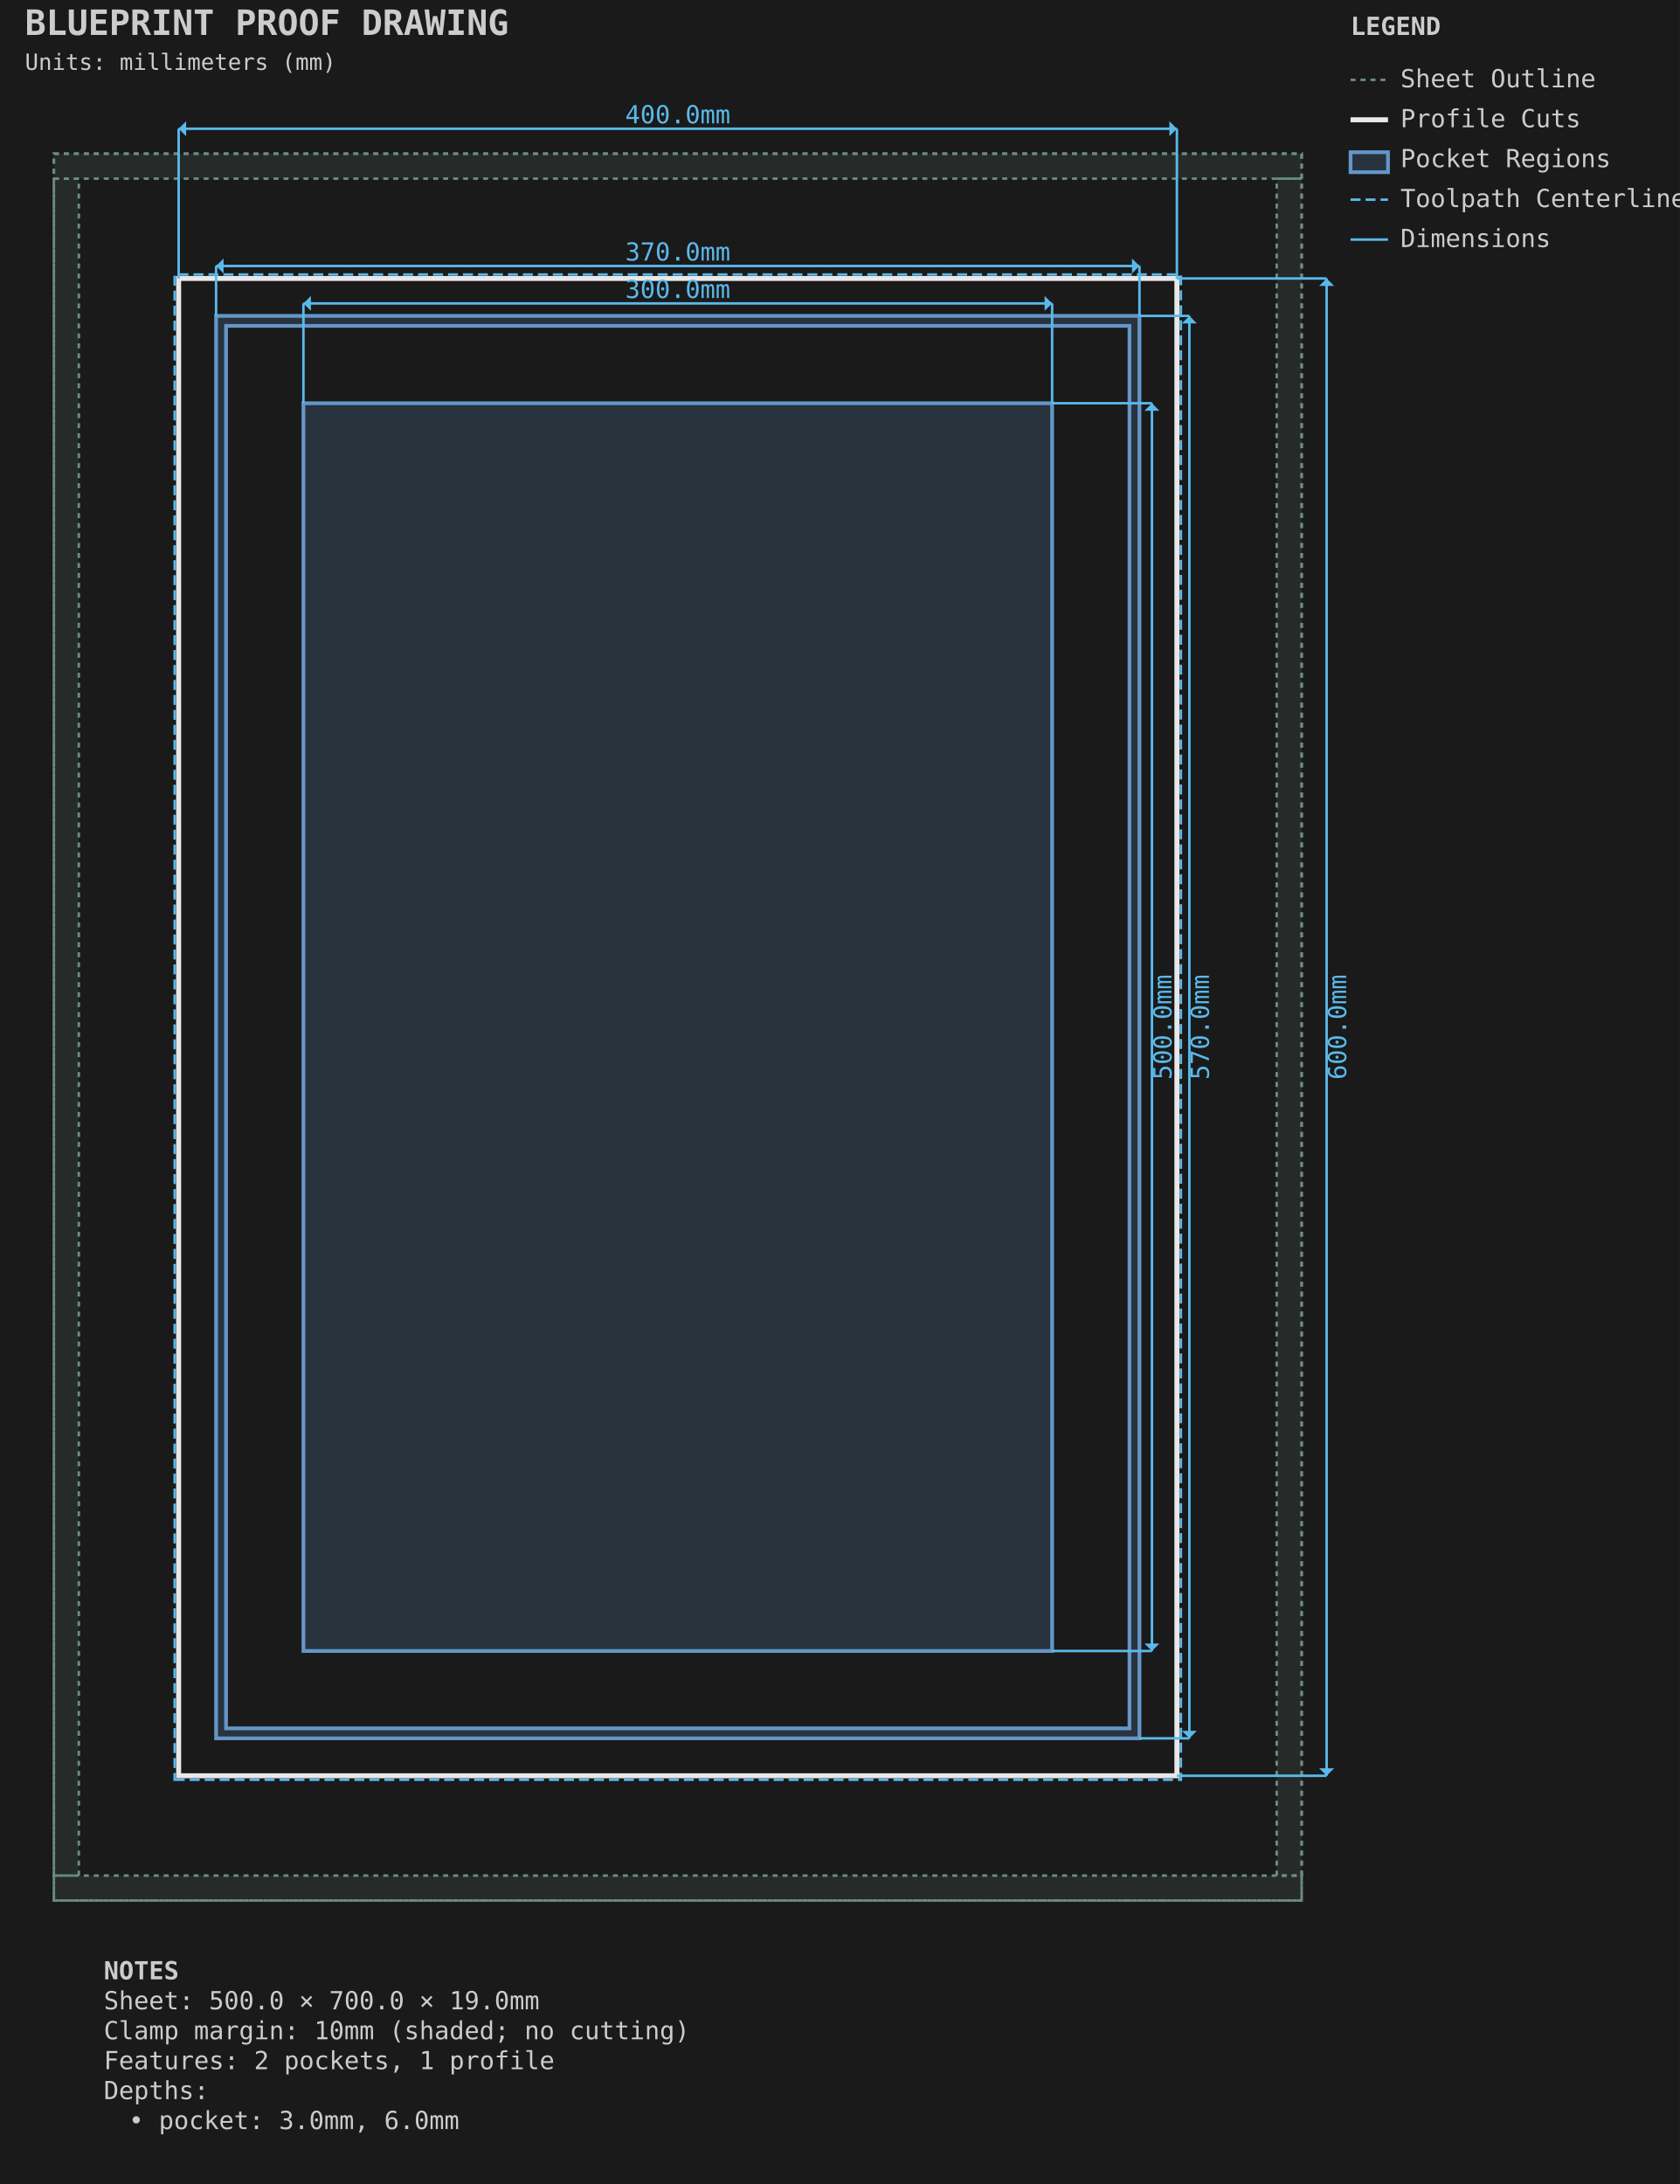
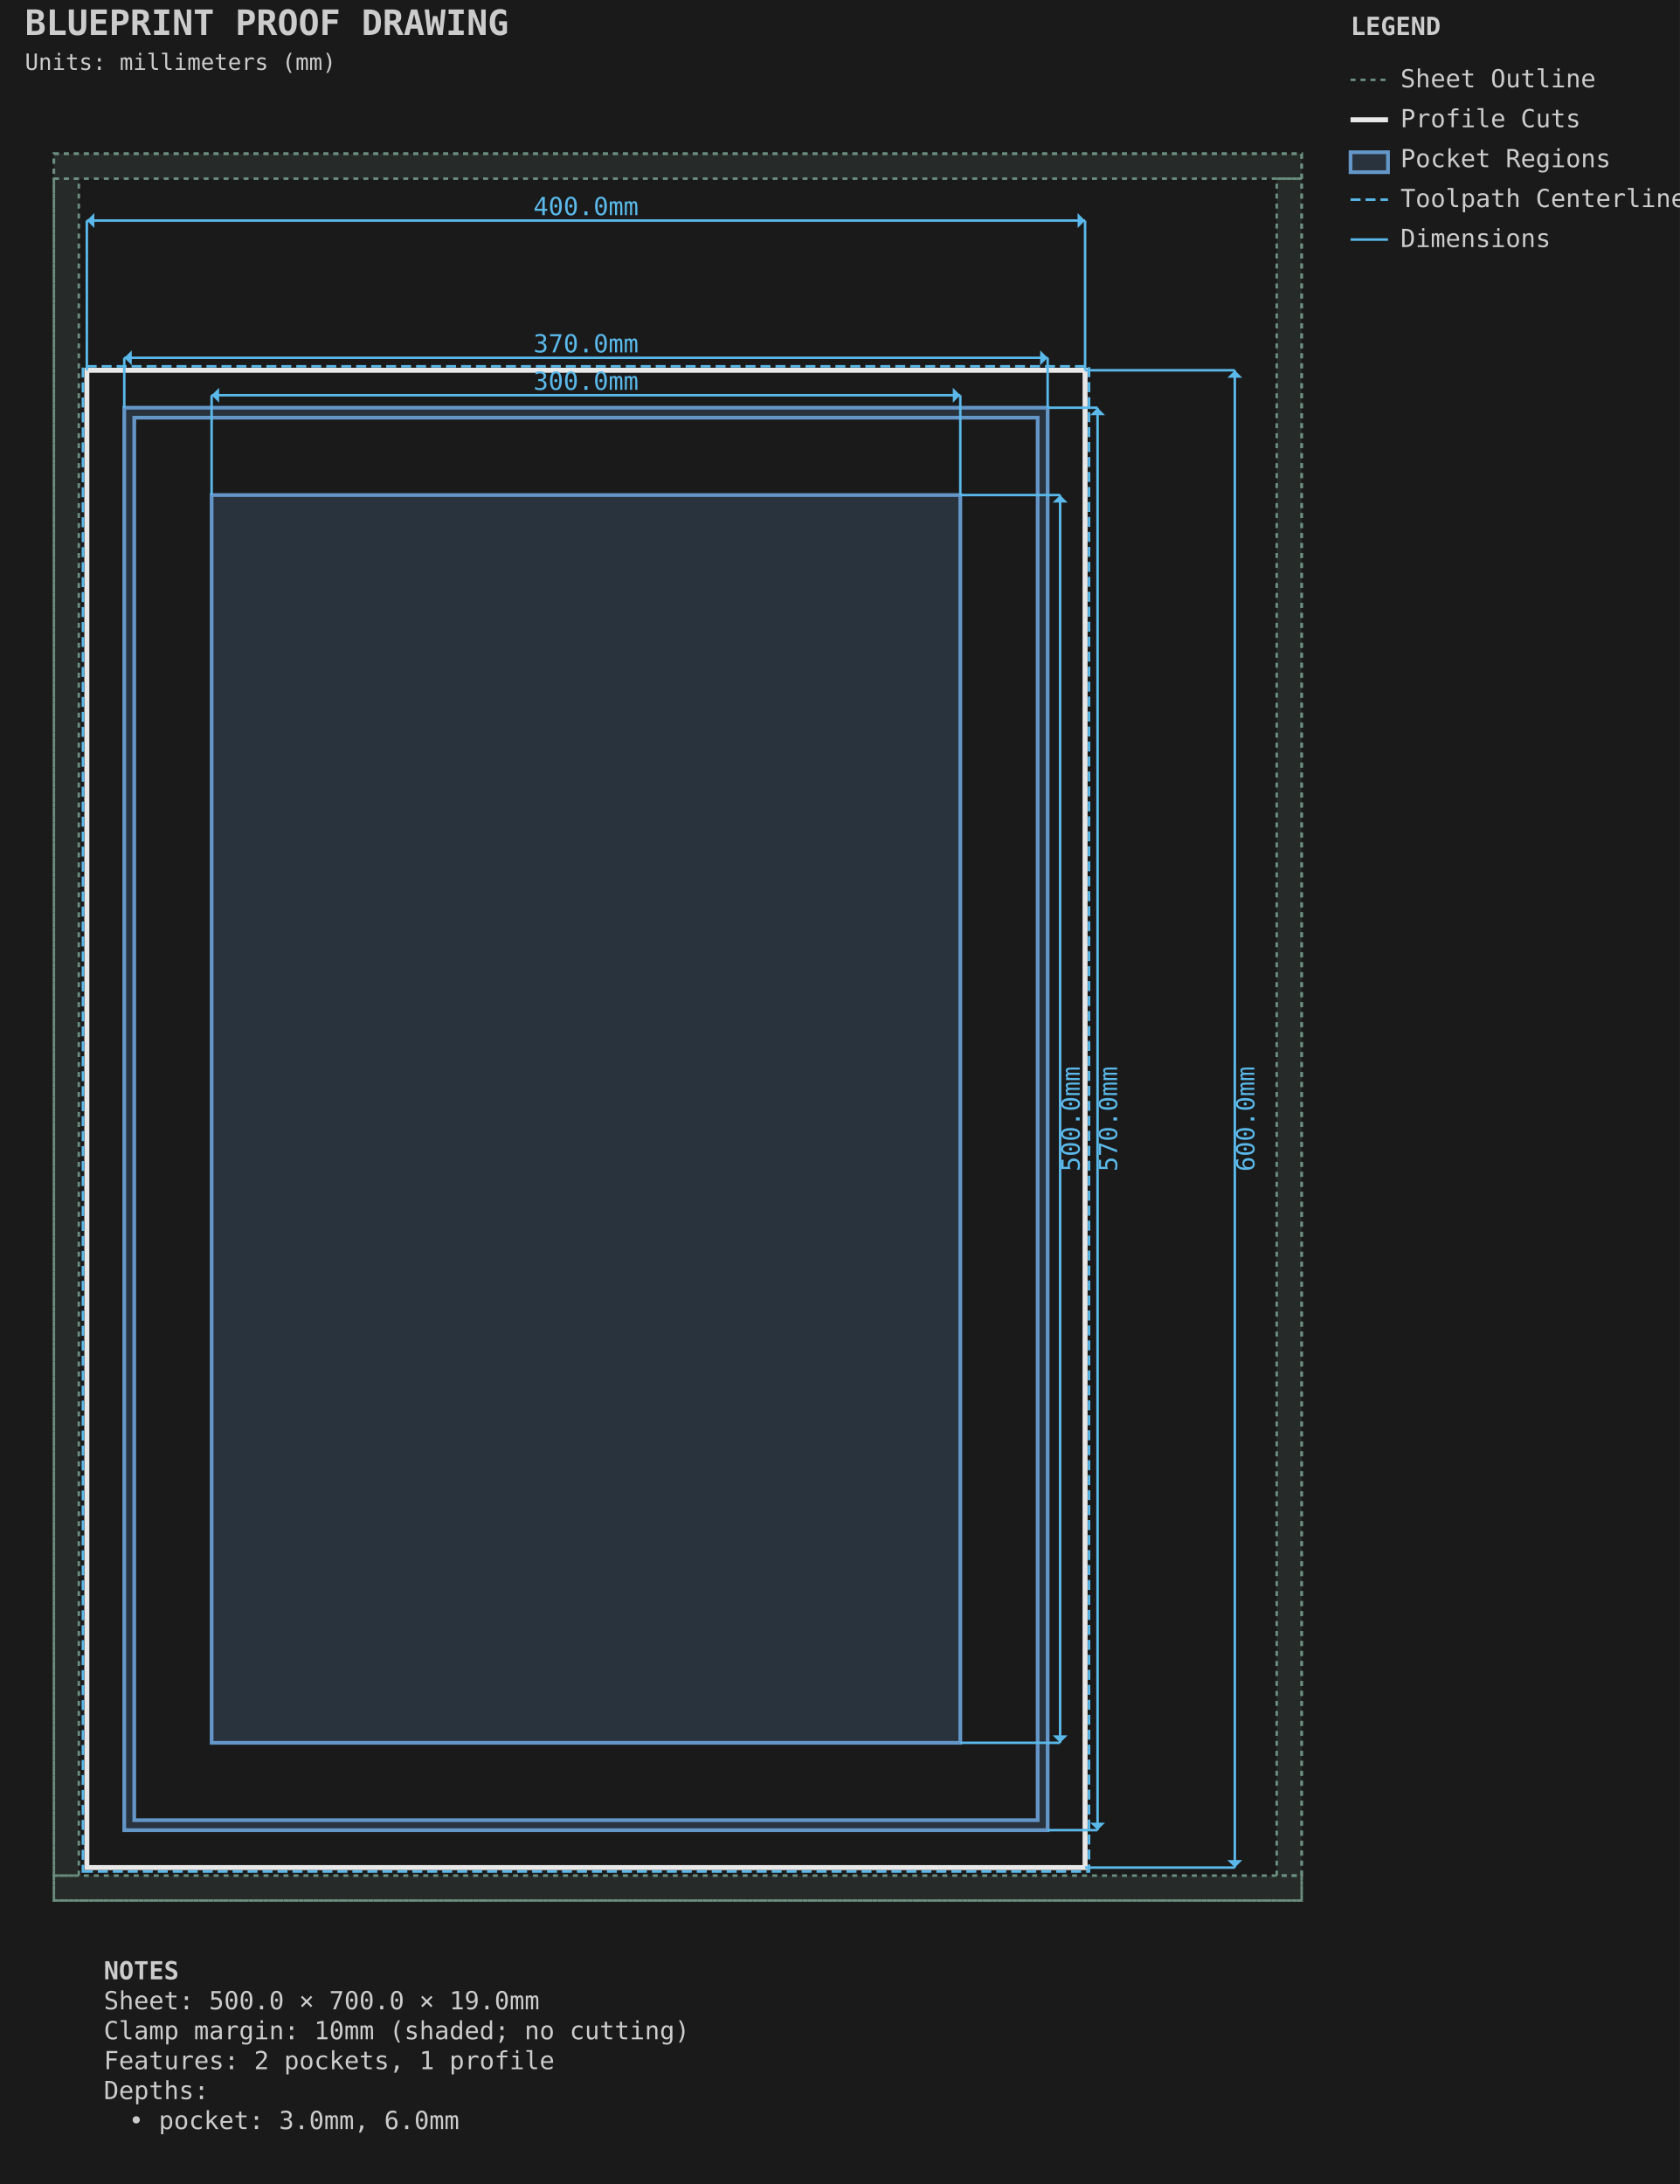
<svg xmlns="http://www.w3.org/2000/svg" viewBox="-21.587 -61.587 673.175 875.175" width="673.175mm" height="875.175mm">
  <style>.default { stroke: #e8e8e8; fill: none; stroke-width: 1; }
.sheet-outline { stroke: #6b8e7f; fill: none; stroke-width: 1; stroke-dasharray: 2,2; }
.profile { stroke: #e8e8e8; fill: none; stroke-width: 2; }
.pocket { stroke: #6496c8; fill: #6496c8; fill-opacity: 0.2; stroke-width: 1.5; }
.hole { stroke: #e8e8e8; fill: none; stroke-width: 1.5; }
.engrave { stroke: #888888; fill: none; stroke-width: 0.25; }
.bevel { stroke: #ffb454; fill: none; stroke-width: 1.5; }
.chamfer { stroke: #8bd49c; fill: none; stroke-width: 1.5; stroke-dasharray: 6,2; }
.roundover { stroke: #cba6f7; fill: none; stroke-width: 1.5; stroke-dasharray: 2,2; }
.edge-unplanned { stroke: #ff6b6b; fill: none; stroke-width: 1.5; stroke-dasharray: 4,2; }
.edge-label { fill: #e8e8e8; stroke: none; font-family: monospace; font-size: 8px; }
.keepout { stroke: #ff6b6b; fill: #ff6b6b; fill-opacity: 0.15; stroke-width: 1; stroke-dasharray: 4,2; }
.waste { stroke: #ff9500; fill: none; stroke-width: 2; stroke-dasharray: 8,4; }
.toolpath { stroke: #5ab9ea; fill: none; stroke-width: 1; stroke-dasharray: 4,2; }
.dimension { stroke: #5ab9ea; fill: none; stroke-width: 1; }
.dimension-text { fill: #5ab9ea; font-family: monospace; font-size: 10px; }
.construction { stroke: #6b8e7f; fill: none; stroke-width: 0.5; stroke-dasharray: 2,2; }
.label { fill: #ffcc00; font-family: monospace; font-size: 8px; font-weight: bold; }
.notes { fill: #cccccc; font-family: monospace; font-size: 10px; }
.table { stroke: #5c4a32; fill: #c4a46c; fill-opacity: 0.2; stroke-width: 1; }
.envelope { stroke: #ff6b6b; fill: none; stroke-width: 2; }
.spoilboard { stroke: none; fill: #4ecdc4; fill-opacity: 0.1; stroke-width: 0; }
.effective-envelope { stroke: #ffd93d; fill: none; stroke-width: 1; stroke-dasharray: 4,2; }
.origin { stroke: #ff6b6b; fill: #ff6b6b; stroke-width: 1; }
.centerline { stroke: #6b8e7f; fill: none; stroke-width: 0.5; stroke-dasharray: 8,4; }
.soft-limit { stroke: #ff9500; fill: none; stroke-width: 1.5; stroke-dasharray: 6,3; }
.t-track { stroke: none; fill: #66cc88; fill-opacity: 0.25; stroke-width: 0; }
.margin-zone { fill: #6b8e7f; fill-opacity: 0.15; }
.legend { fill: #cccccc; font-family: monospace; font-size: 10px; }
.title { fill: #cccccc; font-family: monospace; font-size: 14px; font-weight: bold; }
.section-label { fill: #5ab9ea; font-family: monospace; font-size: 9px; font-weight: bold; }
.callout-box { stroke: #5ab9ea; fill: none; stroke-width: 1; }
.callout-detail { stroke: #e8e8e8; fill: none; stroke-width: 1.5; }
.beam-assembly { stroke: #e8e8e8; fill: none; stroke-width: 1; }
.beam-layer { stroke: #6496c8; fill: #6496c8; fill-opacity: 0.15; stroke-width: 1; }
.beam-splice { stroke: #ff9500; fill: none; stroke-width: 1.5; stroke-dasharray: 4,2; }
.title-subtitle { fill: #cccccc; font-family: monospace; font-size: 9px; }
.callout-ref-text { fill: #5ab9ea; font-family: monospace; font-size: 7px; }
.callout-dim-text { fill: #5ab9ea; font-family: monospace; font-size: 8px; }
.beam-dim-text { fill: #5ab9ea; font-family: monospace; font-size: 8px; }
.beam-segment-text { fill: #5ab9ea; font-family: monospace; font-size: 7px; }
.heightfield-border { stroke: #ffcc00; fill: none; stroke-width: 1; stroke-dasharray: 4,2; }</style>
  <rect x="-21.587" y="-61.587" width="673.175" height="875.175" fill="#1a1a1a" />
  <g id="SHEET_OUTLINE" class="sheet-outline">
    <rect x="0.000" y="0.000" width="500.000" height="700.000" stroke="#6b8e7f" fill="none" stroke-width="1" stroke-dasharray="2,2" id="sheet_boundary" />
    <rect x="0.000" y="0.000" width="500.000" height="10.000" fill="#6b8e7f" fill-opacity="0.15" id="margin_bottom" />
    <rect x="0.000" y="690.000" width="500.000" height="10.000" fill="#6b8e7f" fill-opacity="0.15" id="margin_top" />
    <rect x="0.000" y="10.000" width="10.000" height="680.000" fill="#6b8e7f" fill-opacity="0.15" id="margin_left" />
    <rect x="490.000" y="10.000" width="10.000" height="680.000" fill="#6b8e7f" fill-opacity="0.15" id="margin_right" />
  </g>
  <g id="PROFILE_CUTS" class="profile-cuts">
-     <path d="M 50.000 650.000 L 450.000 650.000 L 450.000 50.000 L 50.000 50.000 Z" stroke="#e8e8e8" fill="none" stroke-width="2" id="generated_profile_0" />
+     <path d="M 13.210 686.790 L 413.210 686.790 L 413.210 86.790 L 13.210 86.790 Z" stroke="#e8e8e8" fill="none" stroke-width="2" id="generated_profile_0" />
  </g>
  <g id="PROFILE_TOOLPATHS" class="profile-toolpaths">
-     <path d="M 48.413 651.587 L 451.587 651.587 L 451.587 48.413 L 48.413 48.413 Z" stroke="#5ab9ea" fill="none" stroke-width="1" stroke-dasharray="4,2" id="generated_profile_0_toolpath" />
+     <path d="M 11.623 688.377 L 414.798 688.377 L 414.798 85.202 L 11.623 85.202 Z" stroke="#5ab9ea" fill="none" stroke-width="1" stroke-dasharray="4,2" id="generated_profile_0_toolpath" />
  </g>
  <g id="POCKET_REGIONS" class="pocket-regions">
-     <path d="M 65.000 65.000 L 435.000 65.000 L 435.000 635.000 L 65.000 635.000 Z M 431.000 631.000 L 431.000 69.000 L 69.000 69.000 L 69.000 631.000 Z" stroke="#6496c8" fill="#6496c8" fill-opacity="0.2" stroke-width="1.5" fill-rule="evenodd" id="generated_border_1_000" />
-     <rect x="100.000" y="100.000" width="300.000" height="500.000" stroke="#6496c8" fill="#6496c8" fill-opacity="0.2" stroke-width="1.5" id="generated_pocket_2" />
+     <path d="M 28.210 101.790 L 398.210 101.790 L 398.210 671.790 L 28.210 671.790 Z M 394.210 667.790 L 394.210 105.790 L 32.210 105.790 L 32.210 667.790 Z" stroke="#6496c8" fill="#6496c8" fill-opacity="0.2" stroke-width="1.5" fill-rule="evenodd" id="generated_border_1_000" />
+     <rect x="63.210" y="136.790" width="300.000" height="500.000" stroke="#6496c8" fill="#6496c8" fill-opacity="0.2" stroke-width="1.5" id="generated_pocket_2" />
  </g>
  <g id="DIMENSIONS" class="dimensions">
-     <line x1="65.0" y1="65.0" x2="65.0" y2="45.0" stroke="#5ab9ea" stroke-width="1" />
-     <line x1="435.0" y1="65.0" x2="435.0" y2="45.0" stroke="#5ab9ea" stroke-width="1" />
-     <line x1="65.0" y1="45.0" x2="435.0" y2="45.0" stroke="#5ab9ea" stroke-width="1" />
-     <polygon points="65.0,45.0 68.0,42.0 68.0,48.0" fill="#5ab9ea" />
-     <polygon points="435.0,45.0 432.0,42.0 432.0,48.0" fill="#5ab9ea" />
-     <text x="250.0" y="40.0" text-anchor="middle" dominant-baseline="middle" fill="#5ab9ea" font-family="monospace" font-size="10px">370.0mm</text>
-     <line x1="435.0" y1="65.0" x2="455.0" y2="65.0" stroke="#5ab9ea" stroke-width="1" />
-     <line x1="435.0" y1="635.0" x2="455.0" y2="635.0" stroke="#5ab9ea" stroke-width="1" />
-     <line x1="455.0" y1="65.0" x2="455.0" y2="635.0" stroke="#5ab9ea" stroke-width="1" />
-     <polygon points="455.0,65.0 452.0,68.0 458.0,68.0" fill="#5ab9ea" />
-     <polygon points="455.0,635.0 452.0,632.0 458.0,632.0" fill="#5ab9ea" />
-     <text x="460.0" y="350.0" text-anchor="middle" dominant-baseline="middle" transform="rotate(-90 460.0 350.0)" fill="#5ab9ea" font-family="monospace" font-size="10px">570.0mm</text>
-     <line x1="100.0" y1="100.0" x2="100.0" y2="60.0" stroke="#5ab9ea" stroke-width="1" />
-     <line x1="400.0" y1="100.0" x2="400.0" y2="60.0" stroke="#5ab9ea" stroke-width="1" />
-     <line x1="100.0" y1="60.0" x2="400.0" y2="60.0" stroke="#5ab9ea" stroke-width="1" />
-     <polygon points="100.0,60.0 103.0,57.0 103.0,63.0" fill="#5ab9ea" />
-     <polygon points="400.0,60.0 397.0,57.0 397.0,63.0" fill="#5ab9ea" />
-     <text x="250.0" y="55.0" text-anchor="middle" dominant-baseline="middle" fill="#5ab9ea" font-family="monospace" font-size="10px">300.0mm</text>
-     <line x1="400.0" y1="100.0" x2="440.0" y2="100.0" stroke="#5ab9ea" stroke-width="1" />
-     <line x1="400.0" y1="600.0" x2="440.0" y2="600.0" stroke="#5ab9ea" stroke-width="1" />
-     <line x1="440.0" y1="100.0" x2="440.0" y2="600.0" stroke="#5ab9ea" stroke-width="1" />
-     <polygon points="440.0,100.0 437.0,103.0 443.0,103.0" fill="#5ab9ea" />
-     <polygon points="440.0,600.0 437.0,597.0 443.0,597.0" fill="#5ab9ea" />
-     <text x="445.0" y="350.0" text-anchor="middle" dominant-baseline="middle" transform="rotate(-90 445.0 350.0)" fill="#5ab9ea" font-family="monospace" font-size="10px">500.0mm</text>
-     <line x1="50.0" y1="50.0" x2="50.0" y2="-10.0" stroke="#5ab9ea" stroke-width="1" />
-     <line x1="450.0" y1="50.0" x2="450.0" y2="-10.0" stroke="#5ab9ea" stroke-width="1" />
-     <line x1="50.0" y1="-10.0" x2="450.0" y2="-10.0" stroke="#5ab9ea" stroke-width="1" />
-     <polygon points="50.0,-10.0 53.0,-13.0 53.0,-7.0" fill="#5ab9ea" />
-     <polygon points="450.0,-10.0 447.0,-13.0 447.0,-7.0" fill="#5ab9ea" />
-     <text x="250.0" y="-15.0" text-anchor="middle" dominant-baseline="middle" fill="#5ab9ea" font-family="monospace" font-size="10px">400.0mm</text>
-     <line x1="450.0" y1="50.0" x2="510.0" y2="50.0" stroke="#5ab9ea" stroke-width="1" />
-     <line x1="450.0" y1="650.0" x2="510.0" y2="650.0" stroke="#5ab9ea" stroke-width="1" />
-     <line x1="510.0" y1="50.0" x2="510.0" y2="650.0" stroke="#5ab9ea" stroke-width="1" />
-     <polygon points="510.0,50.0 507.0,53.0 513.0,53.0" fill="#5ab9ea" />
-     <polygon points="510.0,650.0 507.0,647.0 513.0,647.0" fill="#5ab9ea" />
-     <text x="515.0" y="350.0" text-anchor="middle" dominant-baseline="middle" transform="rotate(-90 515.0 350.0)" fill="#5ab9ea" font-family="monospace" font-size="10px">600.0mm</text>
+     <line x1="28.21" y1="101.79" x2="28.21" y2="81.79" stroke="#5ab9ea" stroke-width="1" />
+     <line x1="398.21" y1="101.79" x2="398.21" y2="81.79" stroke="#5ab9ea" stroke-width="1" />
+     <line x1="28.21" y1="81.79" x2="398.21" y2="81.79" stroke="#5ab9ea" stroke-width="1" />
+     <polygon points="28.21,81.79 31.21,78.79 31.21,84.79" fill="#5ab9ea" />
+     <polygon points="398.21,81.79 395.21,78.79 395.21,84.79" fill="#5ab9ea" />
+     <text x="213.21" y="76.79" text-anchor="middle" dominant-baseline="middle" fill="#5ab9ea" font-family="monospace" font-size="10px">370.0mm</text>
+     <line x1="398.21" y1="101.79" x2="418.21" y2="101.79" stroke="#5ab9ea" stroke-width="1" />
+     <line x1="398.21" y1="671.79" x2="418.21" y2="671.79" stroke="#5ab9ea" stroke-width="1" />
+     <line x1="418.21" y1="101.79" x2="418.21" y2="671.79" stroke="#5ab9ea" stroke-width="1" />
+     <polygon points="418.21,101.79 415.21,104.79 421.21,104.79" fill="#5ab9ea" />
+     <polygon points="418.21,671.79 415.21,668.79 421.21,668.79" fill="#5ab9ea" />
+     <text x="423.21" y="386.79" text-anchor="middle" dominant-baseline="middle" transform="rotate(-90 423.21 386.79)" fill="#5ab9ea" font-family="monospace" font-size="10px">570.0mm</text>
+     <line x1="63.21" y1="136.79" x2="63.21" y2="96.79" stroke="#5ab9ea" stroke-width="1" />
+     <line x1="363.21" y1="136.79" x2="363.21" y2="96.79" stroke="#5ab9ea" stroke-width="1" />
+     <line x1="63.21" y1="96.79" x2="363.21" y2="96.79" stroke="#5ab9ea" stroke-width="1" />
+     <polygon points="63.21,96.79 66.21,93.79 66.21,99.79" fill="#5ab9ea" />
+     <polygon points="363.21,96.79 360.21,93.79 360.21,99.79" fill="#5ab9ea" />
+     <text x="213.21" y="91.79" text-anchor="middle" dominant-baseline="middle" fill="#5ab9ea" font-family="monospace" font-size="10px">300.0mm</text>
+     <line x1="363.21" y1="136.79" x2="403.21" y2="136.79" stroke="#5ab9ea" stroke-width="1" />
+     <line x1="363.21" y1="636.79" x2="403.21" y2="636.79" stroke="#5ab9ea" stroke-width="1" />
+     <line x1="403.21" y1="136.79" x2="403.21" y2="636.79" stroke="#5ab9ea" stroke-width="1" />
+     <polygon points="403.21,136.79 400.21,139.79 406.21,139.79" fill="#5ab9ea" />
+     <polygon points="403.21,636.79 400.21,633.79 406.21,633.79" fill="#5ab9ea" />
+     <text x="408.21" y="386.79" text-anchor="middle" dominant-baseline="middle" transform="rotate(-90 408.21 386.79)" fill="#5ab9ea" font-family="monospace" font-size="10px">500.0mm</text>
+     <line x1="13.21" y1="86.79" x2="13.21" y2="26.79" stroke="#5ab9ea" stroke-width="1" />
+     <line x1="413.21" y1="86.79" x2="413.21" y2="26.79" stroke="#5ab9ea" stroke-width="1" />
+     <line x1="13.21" y1="26.79" x2="413.21" y2="26.79" stroke="#5ab9ea" stroke-width="1" />
+     <polygon points="13.21,26.79 16.21,23.79 16.21,29.79" fill="#5ab9ea" />
+     <polygon points="413.21,26.79 410.21,23.79 410.21,29.79" fill="#5ab9ea" />
+     <text x="213.21" y="21.79" text-anchor="middle" dominant-baseline="middle" fill="#5ab9ea" font-family="monospace" font-size="10px">400.0mm</text>
+     <line x1="413.21" y1="86.79" x2="473.21" y2="86.79" stroke="#5ab9ea" stroke-width="1" />
+     <line x1="413.21" y1="686.79" x2="473.21" y2="686.79" stroke="#5ab9ea" stroke-width="1" />
+     <line x1="473.21" y1="86.79" x2="473.21" y2="686.79" stroke="#5ab9ea" stroke-width="1" />
+     <polygon points="473.21,86.79 470.21,89.79 476.21,89.79" fill="#5ab9ea" />
+     <polygon points="473.21,686.79 470.21,683.79 476.21,683.79" fill="#5ab9ea" />
+     <text x="478.21" y="386.79" text-anchor="middle" dominant-baseline="middle" transform="rotate(-90 478.21 386.79)" fill="#5ab9ea" font-family="monospace" font-size="10px">600.0mm</text>
  </g>
  <g id="TITLE_BLOCK" class="title-block">
    <text x="-11.587" y="-47.587" fill="#cccccc" font-family="monospace" font-size="14px" font-weight="bold">BLUEPRINT PROOF DRAWING</text>
    <text x="-11.587" y="-33.587" fill="#cccccc" font-family="monospace" font-size="9px">Units: millimeters (mm)</text>
  </g>
  <g id="LEGEND" class="legend">
    <text x="519.587" y="-47.587" fill="#cccccc" font-family="monospace" font-size="10px" font-weight="bold">LEGEND</text>
    <line x1="519.587" y1="-29.587" x2="534.587" y2="-29.587" stroke="#6b8e7f" stroke-width="1" stroke-dasharray="2,2" />
    <text x="539.587" y="-26.587" fill="#cccccc" font-family="monospace" font-size="10px">Sheet Outline</text>
    <line x1="519.587" y1="-13.587" x2="534.587" y2="-13.587" stroke="#e8e8e8" stroke-width="2" />
    <text x="539.587" y="-10.587" fill="#cccccc" font-family="monospace" font-size="10px">Profile Cuts</text>
    <rect x="519.587" y="-0.587" width="15.0" height="8" stroke="#6496c8" stroke-width="1.5" fill="#6496c8" fill-opacity="0.2" />
    <text x="539.587" y="5.413" fill="#cccccc" font-family="monospace" font-size="10px">Pocket Regions</text>
    <line x1="519.587" y1="18.413" x2="534.587" y2="18.413" stroke="#5ab9ea" stroke-width="1" stroke-dasharray="4,2" />
    <text x="539.587" y="21.413" fill="#cccccc" font-family="monospace" font-size="10px">Toolpath Centerline</text>
    <line x1="519.587" y1="34.413" x2="534.587" y2="34.413" stroke="#5ab9ea" stroke-width="1" />
    <text x="539.587" y="37.413" fill="#cccccc" font-family="monospace" font-size="10px">Dimensions</text>
  </g>
  <g id="NOTES" class="notes">
    <text x="20.0" y="731.587" fill="#cccccc" font-family="monospace" font-size="10px" font-weight="bold">NOTES</text>
    <text x="20.0" y="743.587" fill="#cccccc" font-family="monospace" font-size="10px">Sheet: 500.0 × 700.0 × 19.0mm</text>
    <text x="20.0" y="755.587" fill="#cccccc" font-family="monospace" font-size="10px">Clamp margin: 10mm (shaded; no cutting)</text>
    <text x="20.0" y="767.587" fill="#cccccc" font-family="monospace" font-size="10px">Features: 2 pockets, 1 profile</text>
    <text x="20.0" y="779.587" fill="#cccccc" font-family="monospace" font-size="10px">Depths:</text>
    <text x="30.0" y="791.587" fill="#cccccc" font-family="monospace" font-size="10px">• pocket: 3.0mm, 6.0mm</text>
  </g>
</svg>
